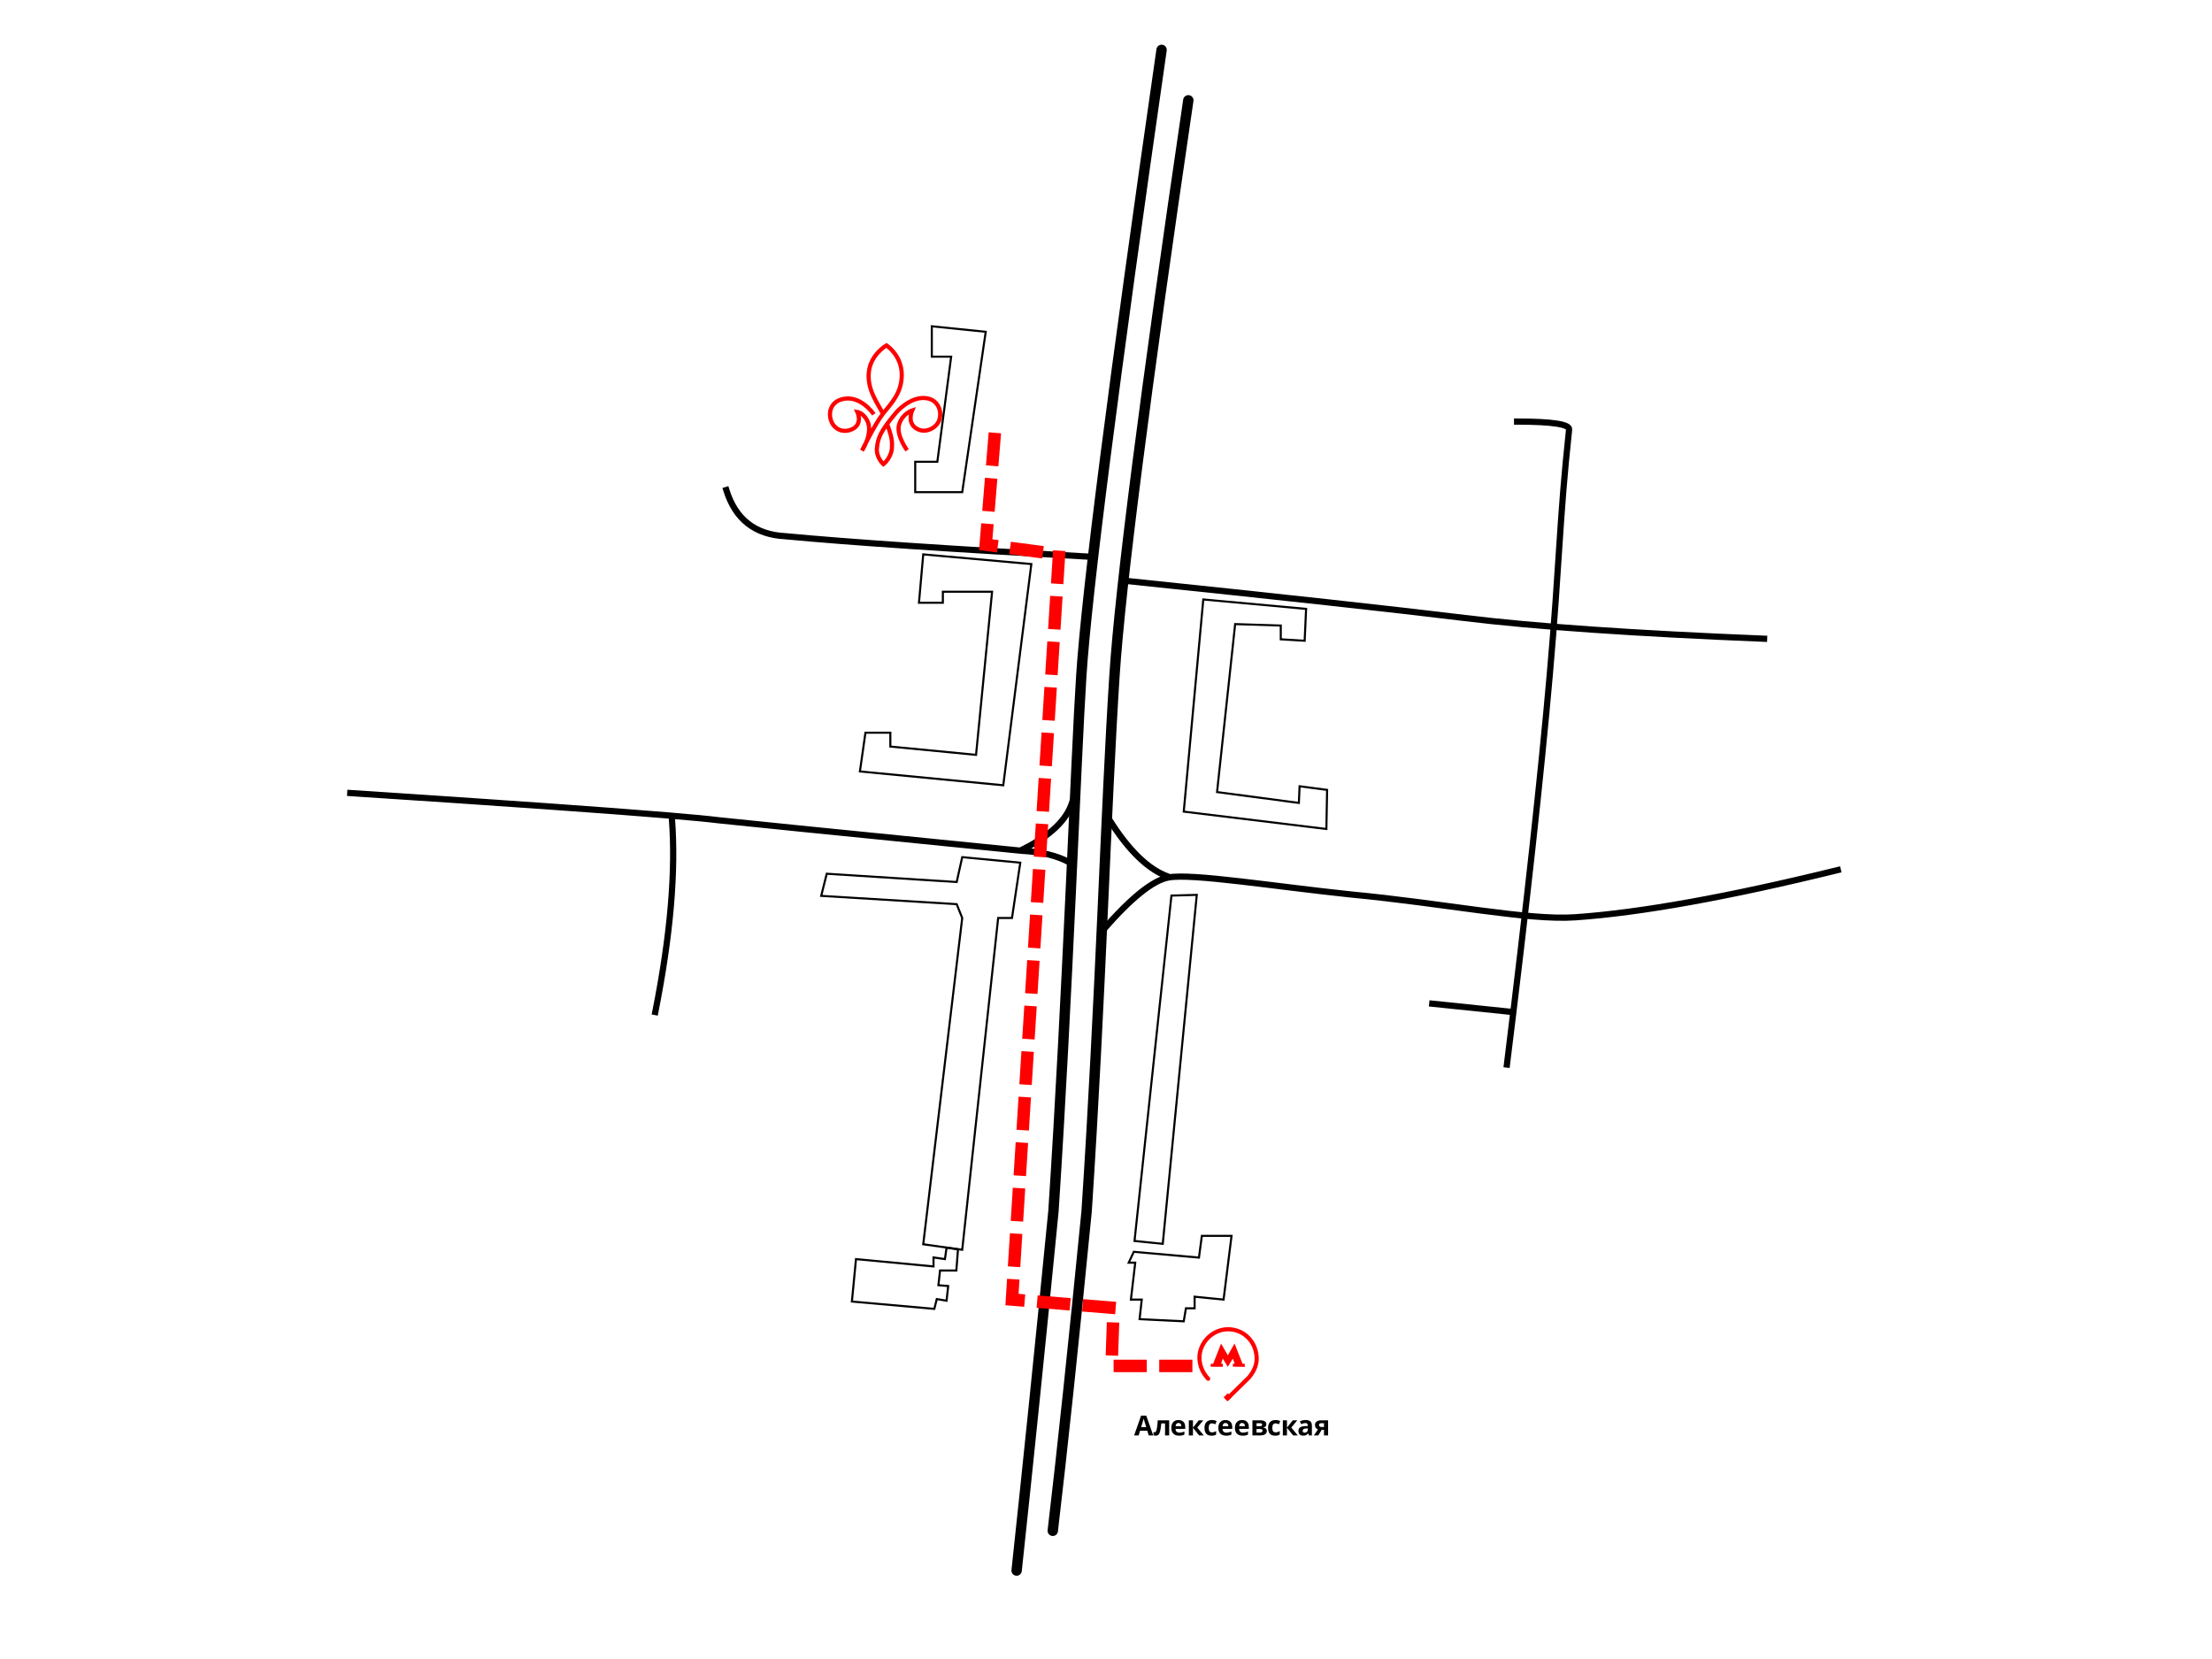
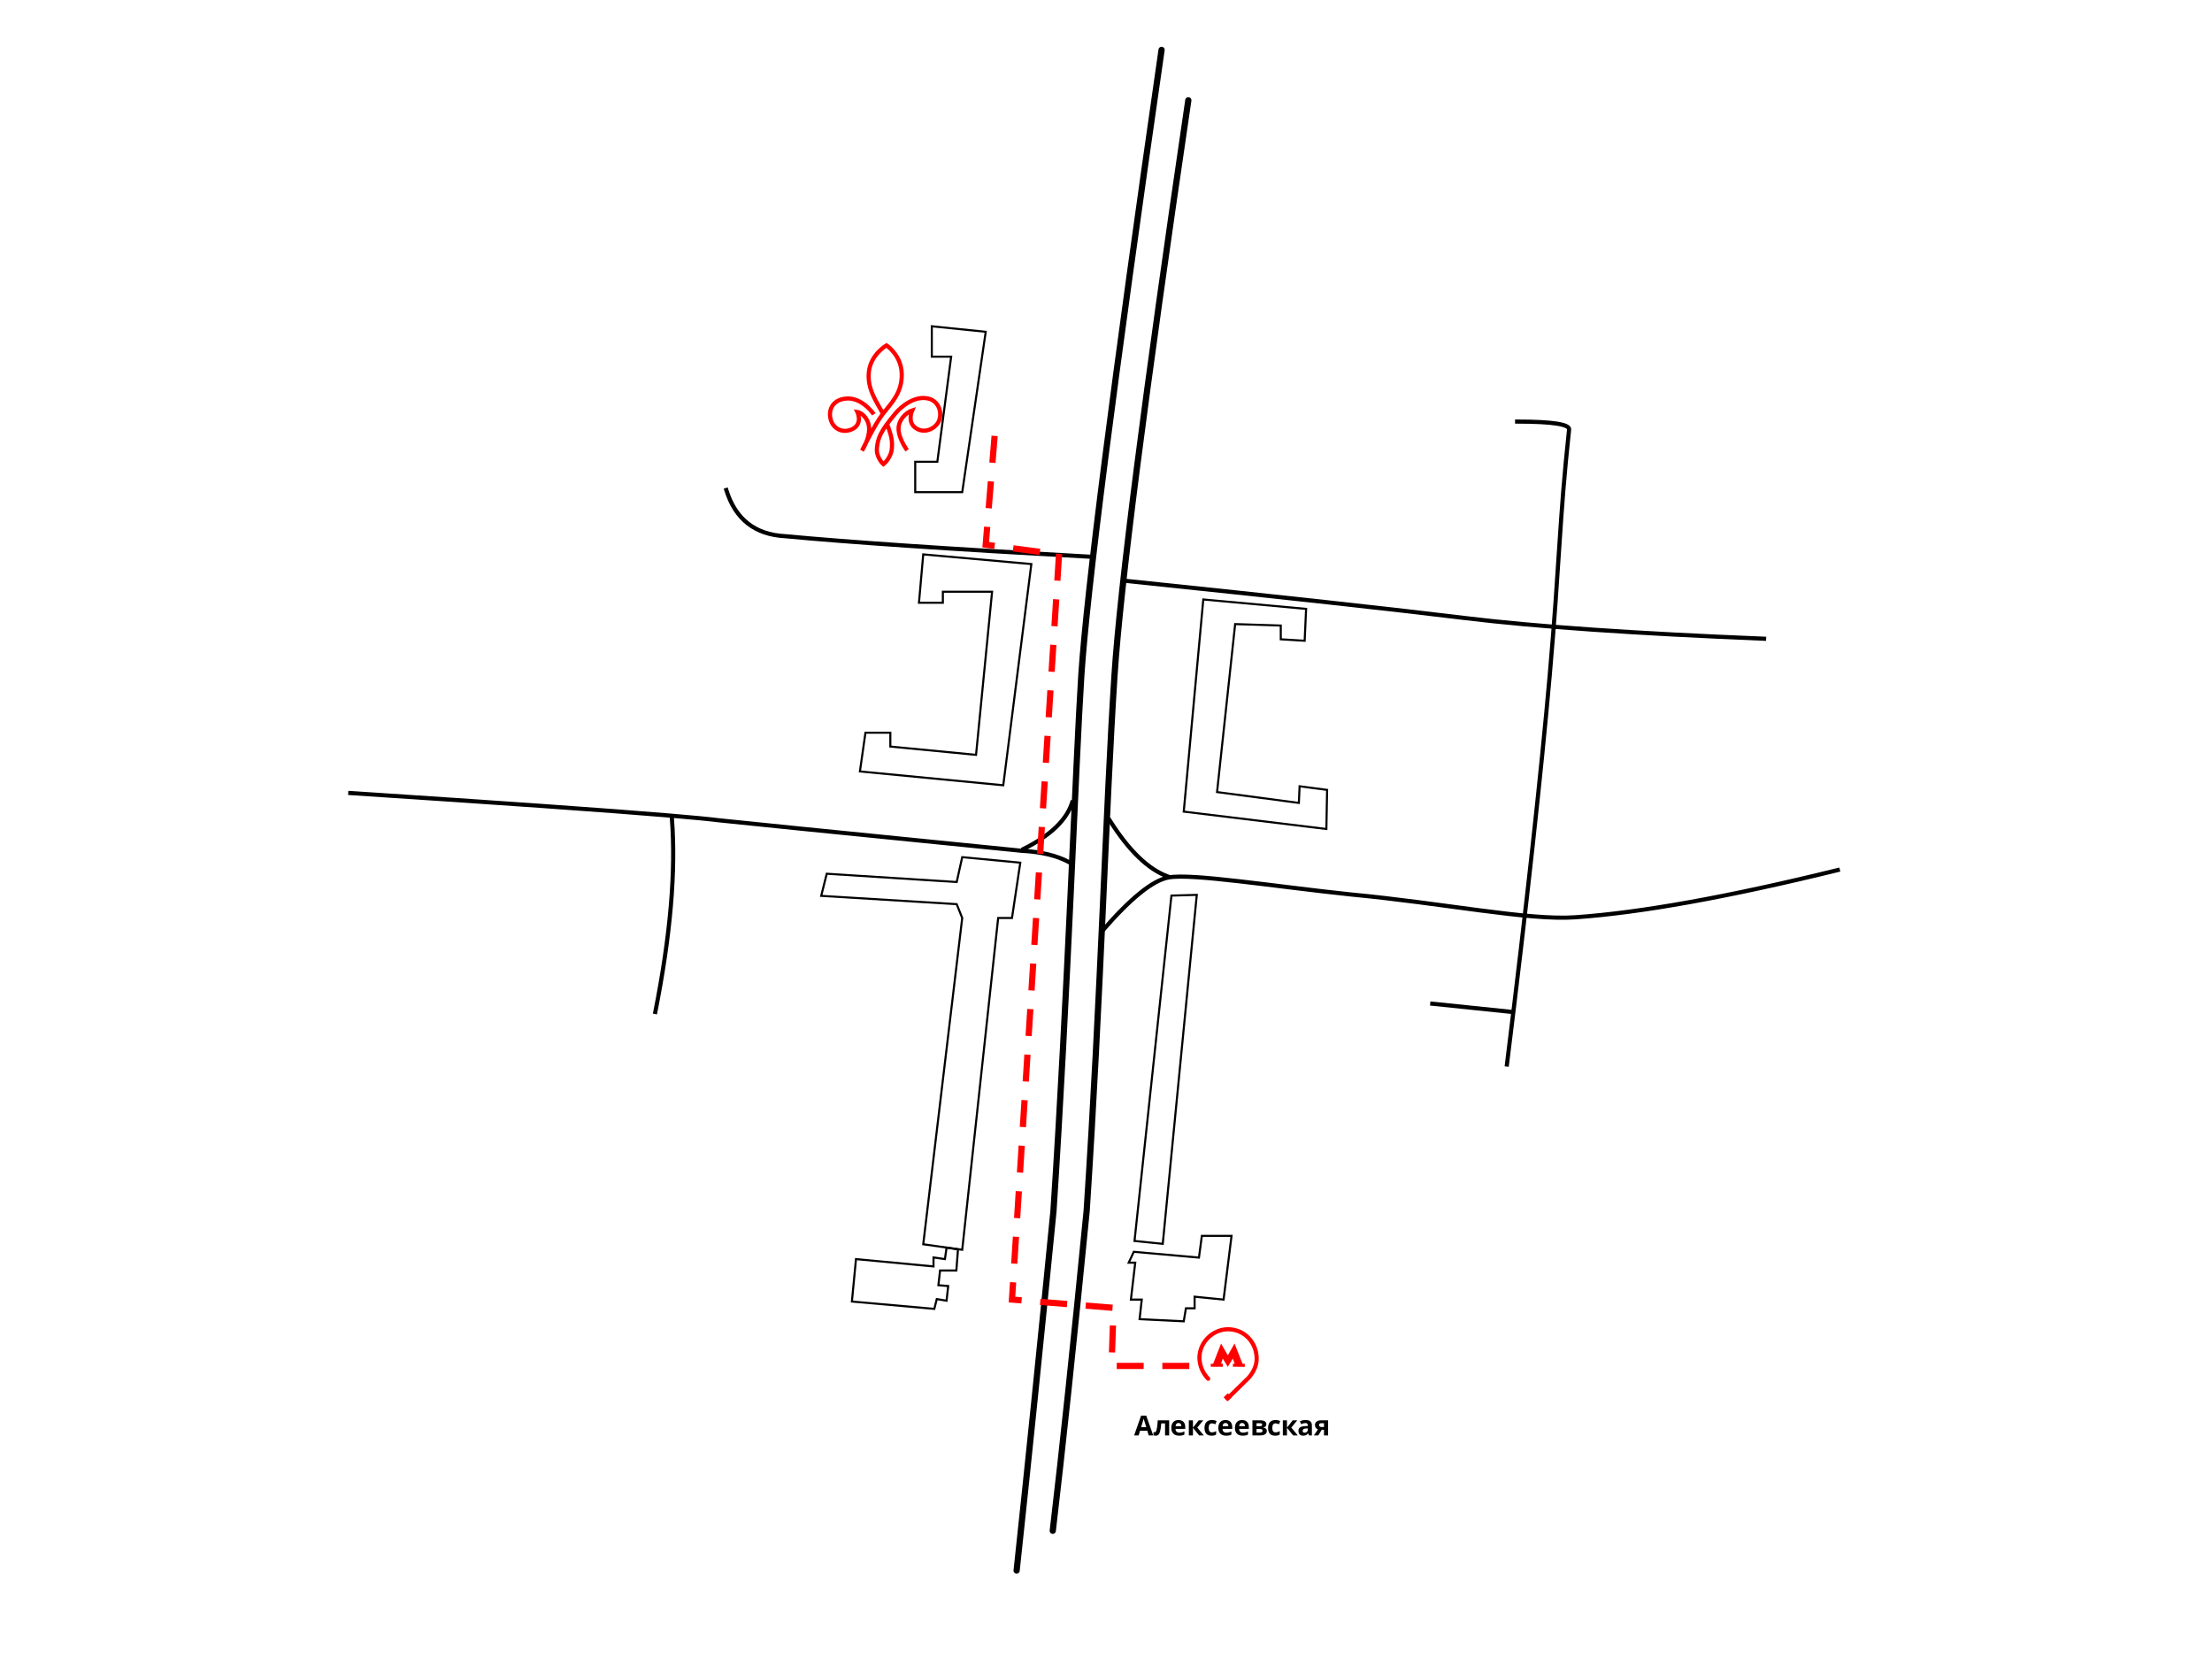
<svg xmlns="http://www.w3.org/2000/svg" style="isolation:isolate" viewBox="0 0 800 600" width="800pt" height="600pt">
  <defs>
-     <clipPath id="_clipPath_Bc7pijEAVjp0O7R2rMmQhF1MnQQdDcq5">
+     <clipPath id="_clipPath_yCnNbK7I1Tng7zARTP1INVc033deQrai">
      <rect width="800" height="600" />
    </clipPath>
  </defs>
-   <g clip-path="url(#_clipPath_Bc7pijEAVjp0O7R2rMmQhF1MnQQdDcq5)">
+   <g clip-path="url(#_clipPath_yCnNbK7I1Tng7zARTP1INVc033deQrai)">
    <path d=" M 463.207 231.21 L 471.847 231.734 L 472.371 220.213 L 435.189 216.809 L 428.119 293.53 L 479.703 299.814 L 479.965 285.675 L 470.015 284.365 L 469.753 290.388 L 440.164 286.46 L 446.71 225.712 L 463.207 226.235 L 463.207 231.21 Z " fill="none" vector-effect="non-scaling-stroke" stroke-width="1" stroke="rgb(0,0,0)" stroke-linejoin="miter" stroke-linecap="square" stroke-miterlimit="3" />
    <g>
      <path d=" M 328.074 162.85 C 328.074 162.85 323.913 157.26 325.226 153.321 C 326.503 149.489 329.892 148.438 329.892 148.438 C 329.892 148.438 328.087 152.443 330.958 154.647 C 334.405 157.293 338.766 154.709 339.666 152.008 C 340.86 148.427 338.997 145.093 336.085 144.241 C 330.922 142.728 325.833 147.198 324.08 149.236 C 318.231 156.159 317.515 158.549 317.157 162.01 C 316.799 165.472 319.494 167.883 319.494 167.883 C 319.494 167.883 322.594 165.501 322.594 161.443 C 322.783 158.522 321.762 156.07 320.902 153.47 M 319.258 149.501 C 317.229 145.562 313.528 140.787 314.244 134.461 C 314.961 128.135 320.595 124.912 320.595 124.912 C 320.595 124.912 326.014 128.397 326.133 135.321 C 326.252 142.244 322.122 146.039 319.258 149.74 C 316.393 153.44 311.76 162.964 311.76 162.964 C 311.76 162.964 316.061 156.443 313.528 151.888 C 312.064 149.255 310.067 148.984 310.067 148.984 C 310.067 148.984 312.523 154.036 307.171 155.609 C 304.518 156.389 301.759 155.159 300.671 152.413 C 299.407 149.221 300.523 145.601 304.218 144.477 C 311.081 142.387 316.038 149.851 316.038 149.851" fill="none" vector-effect="non-scaling-stroke" stroke-width="2" stroke="rgb(255,0,0)" stroke-linejoin="miter" stroke-linecap="butt" stroke-miterlimit="4" />
    </g>
    <path d=" M 423.668 323.904 L 432.832 323.642 L 420.526 449.852 L 410.314 448.805 L 423.668 323.904 Z " fill="none" vector-effect="non-scaling-stroke" stroke-width="1" stroke="rgb(0,0,0)" stroke-linejoin="miter" stroke-linecap="square" stroke-miterlimit="3" />
    <path d=" M 410.052 452.733 L 433.618 454.827 L 434.665 446.972 L 445.401 446.972 L 442.521 470.015 L 432.047 468.967 L 432.047 473.157 L 428.905 473.157 L 428.119 477.87 L 412.146 477.084 L 412.932 470.015 L 409.004 470.015 L 410.575 456.66 L 408.219 456.66 L 410.052 452.733 Z " fill="none" vector-effect="non-scaling-stroke" stroke-width="1" stroke="rgb(0,0,0)" stroke-linejoin="miter" stroke-linecap="square" stroke-miterlimit="3" />
-     <path d=" M 393.884 201.325 Q 318.833 197.216 284.046 193.929 Q 267.611 193.107 262.681 177.221" fill="none" vector-effect="non-scaling-stroke" stroke-width="3" stroke="rgb(0,0,0)" stroke-linejoin="miter" stroke-linecap="square" stroke-miterlimit="3" />
-     <path d=" M 243 296 Q 245.217 324.552 237 366 M 386.5 311.75 Q 380 308.25 369.505 307.697 Q 263.552 297.111 260 296.667 C 256.448 296.223 250.505 295.652 242.171 294.955 Q 209.27 292.201 126.686 286.816 M 387.75 290.25 Q 384.75 299.75 370.25 307" fill-rule="evenodd" fill="none" vector-effect="non-scaling-stroke" stroke-width="3" stroke="rgb(0,0,0)" stroke-linejoin="miter" stroke-linecap="square" stroke-miterlimit="3" />
+     <path d=" M 393.884 201.325 Q 318.833 197.216 284.046 193.929 Q 267.611 193.107 262.681 177.221" fill="none" vector-effect="non-scaling-stroke" stroke-width="2" stroke="rgb(0,0,0)" stroke-linejoin="miter" stroke-linecap="square" stroke-miterlimit="3" />
+     <path d=" M 243 296 Q 245.217 324.552 237 366 M 386.5 311.75 Q 380 308.25 369.505 307.697 Q 263.552 297.111 260 296.667 C 256.448 296.223 250.505 295.652 242.171 294.955 Q 209.27 292.201 126.686 286.816 M 387.75 290.25 Q 384.75 299.75 370.25 307" fill-rule="evenodd" fill="none" vector-effect="non-scaling-stroke" stroke-width="2" stroke="rgb(0,0,0)" stroke-linejoin="miter" stroke-linecap="square" stroke-miterlimit="3" />
    <path d=" M 313 265 L 322 265 L 322 270 L 353 273 L 358.8 214 L 341 214 L 341 218 L 332.356 218 L 333.902 200.5 L 373 204 L 362.846 284 L 311 279 L 313 265 Z " fill="none" vector-effect="non-scaling-stroke" stroke-width="1" stroke="rgb(0,0,0)" stroke-linejoin="miter" stroke-linecap="square" stroke-miterlimit="3" />
-     <path d=" M 417.075 519.138 L 415.445 519.138 L 414.927 517.439 L 412.324 517.439 L 411.807 519.138 L 410.176 519.138 L 412.695 511.97 L 414.546 511.97 L 417.075 519.138 L 417.075 519.138 Z  M 412.705 516.17 L 414.566 516.17 L 414.566 516.17 Q 413.848 513.86 413.758 513.557 L 413.758 513.557 L 413.758 513.557 Q 413.667 513.255 413.628 513.079 L 413.628 513.079 L 413.628 513.079 Q 413.467 513.704 412.705 516.17 L 412.705 516.17 L 412.705 516.17 Z  M 422.845 513.679 L 422.845 519.138 L 421.356 519.138 L 421.356 514.798 L 419.984 514.798 L 419.984 514.798 Q 419.827 516.629 419.603 517.529 L 419.603 517.529 L 419.603 517.529 Q 419.378 518.43 419.005 518.833 L 419.005 518.833 L 419.005 518.833 Q 418.631 519.236 418.026 519.236 L 418.026 519.236 L 418.026 519.236 Q 417.508 519.236 417.176 519.08 L 417.176 519.08 L 417.176 517.888 L 417.176 517.888 Q 417.415 517.986 417.654 517.986 L 417.654 517.986 L 417.654 517.986 Q 417.933 517.986 418.121 517.586 L 418.121 517.586 L 418.121 517.586 Q 418.309 517.185 418.458 516.25 L 418.458 516.25 L 418.458 516.25 Q 418.607 515.315 418.714 513.679 L 418.714 513.679 L 422.845 513.679 L 422.845 513.679 Z  M 426.218 514.636 L 426.218 514.636 L 426.218 514.636 Q 425.744 514.636 425.476 514.937 L 425.476 514.937 L 425.476 514.937 Q 425.207 515.237 425.168 515.789 L 425.168 515.789 L 427.258 515.789 L 427.258 515.789 Q 427.248 515.237 426.97 514.937 L 426.97 514.937 L 426.97 514.937 Q 426.692 514.636 426.218 514.636 Z  M 426.428 519.236 L 426.428 519.236 L 426.428 519.236 Q 425.11 519.236 424.367 518.508 L 424.367 518.508 L 424.367 518.508 Q 423.625 517.781 423.625 516.448 L 423.625 516.448 L 423.625 516.448 Q 423.625 515.076 424.311 514.326 L 424.311 514.326 L 424.311 514.326 Q 424.997 513.577 426.208 513.577 L 426.208 513.577 L 426.208 513.577 Q 427.365 513.577 428.01 514.236 L 428.01 514.236 L 428.01 514.236 Q 428.654 514.895 428.654 516.057 L 428.654 516.057 L 428.654 516.78 L 425.134 516.78 L 425.134 516.78 Q 425.158 517.415 425.51 517.771 L 425.51 517.771 L 425.51 517.771 Q 425.862 518.128 426.496 518.128 L 426.496 518.128 L 426.496 518.128 Q 426.989 518.128 427.429 518.025 L 427.429 518.025 L 427.429 518.025 Q 427.868 517.923 428.347 517.698 L 428.347 517.698 L 428.347 518.85 L 428.347 518.85 Q 427.956 519.046 427.512 519.141 L 427.512 519.141 L 427.512 519.141 Q 427.068 519.236 426.428 519.236 Z  M 431.446 516.331 L 433.536 513.679 L 435.177 513.679 L 433.014 516.297 L 435.367 519.138 L 433.678 519.138 L 431.446 516.37 L 431.446 519.138 L 429.957 519.138 L 429.957 513.679 L 431.446 513.679 L 431.446 516.331 L 431.446 516.331 Z  M 438.174 519.236 L 438.174 519.236 L 438.174 519.236 Q 435.625 519.236 435.625 516.438 L 435.625 516.438 L 435.625 516.438 Q 435.625 515.047 436.319 514.312 L 436.319 514.312 L 436.319 514.312 Q 437.012 513.577 438.306 513.577 L 438.306 513.577 L 438.306 513.577 Q 439.253 513.577 440.005 513.948 L 440.005 513.948 L 439.566 515.1 L 439.566 515.1 Q 439.214 514.959 438.911 514.868 L 438.911 514.868 L 438.911 514.868 Q 438.609 514.778 438.306 514.778 L 438.306 514.778 L 438.306 514.778 Q 437.144 514.778 437.144 516.428 L 437.144 516.428 L 437.144 516.428 Q 437.144 518.03 438.306 518.03 L 438.306 518.03 L 438.306 518.03 Q 438.736 518.03 439.102 517.915 L 439.102 517.915 L 439.102 517.915 Q 439.468 517.8 439.834 517.556 L 439.834 517.556 L 439.834 518.831 L 439.834 518.831 Q 439.473 519.06 439.104 519.148 L 439.104 519.148 L 439.104 519.148 Q 438.736 519.236 438.174 519.236 Z  M 443.218 514.636 L 443.218 514.636 L 443.218 514.636 Q 442.744 514.636 442.476 514.937 L 442.476 514.937 L 442.476 514.937 Q 442.207 515.237 442.168 515.789 L 442.168 515.789 L 444.258 515.789 L 444.258 515.789 Q 444.248 515.237 443.97 514.937 L 443.97 514.937 L 443.97 514.937 Q 443.692 514.636 443.218 514.636 Z  M 443.428 519.236 L 443.428 519.236 L 443.428 519.236 Q 442.11 519.236 441.367 518.508 L 441.367 518.508 L 441.367 518.508 Q 440.625 517.781 440.625 516.448 L 440.625 516.448 L 440.625 516.448 Q 440.625 515.076 441.311 514.326 L 441.311 514.326 L 441.311 514.326 Q 441.997 513.577 443.208 513.577 L 443.208 513.577 L 443.208 513.577 Q 444.365 513.577 445.01 514.236 L 445.01 514.236 L 445.01 514.236 Q 445.654 514.895 445.654 516.057 L 445.654 516.057 L 445.654 516.78 L 442.134 516.78 L 442.134 516.78 Q 442.158 517.415 442.51 517.771 L 442.51 517.771 L 442.51 517.771 Q 442.862 518.128 443.496 518.128 L 443.496 518.128 L 443.496 518.128 Q 443.989 518.128 444.429 518.025 L 444.429 518.025 L 444.429 518.025 Q 444.868 517.923 445.347 517.698 L 445.347 517.698 L 445.347 518.85 L 445.347 518.85 Q 444.956 519.046 444.512 519.141 L 444.512 519.141 L 444.512 519.141 Q 444.068 519.236 443.428 519.236 Z  M 449.218 514.636 L 449.218 514.636 L 449.218 514.636 Q 448.744 514.636 448.476 514.937 L 448.476 514.937 L 448.476 514.937 Q 448.207 515.237 448.168 515.789 L 448.168 515.789 L 450.258 515.789 L 450.258 515.789 Q 450.248 515.237 449.97 514.937 L 449.97 514.937 L 449.97 514.937 Q 449.692 514.636 449.218 514.636 Z  M 449.428 519.236 L 449.428 519.236 L 449.428 519.236 Q 448.11 519.236 447.367 518.508 L 447.367 518.508 L 447.367 518.508 Q 446.625 517.781 446.625 516.448 L 446.625 516.448 L 446.625 516.448 Q 446.625 515.076 447.311 514.326 L 447.311 514.326 L 447.311 514.326 Q 447.997 513.577 449.208 513.577 L 449.208 513.577 L 449.208 513.577 Q 450.365 513.577 451.01 514.236 L 451.01 514.236 L 451.01 514.236 Q 451.654 514.895 451.654 516.057 L 451.654 516.057 L 451.654 516.78 L 448.134 516.78 L 448.134 516.78 Q 448.158 517.415 448.51 517.771 L 448.51 517.771 L 448.51 517.771 Q 448.862 518.128 449.496 518.128 L 449.496 518.128 L 449.496 518.128 Q 449.989 518.128 450.429 518.025 L 450.429 518.025 L 450.429 518.025 Q 450.868 517.923 451.347 517.698 L 451.347 517.698 L 451.347 518.85 L 451.347 518.85 Q 450.956 519.046 450.512 519.141 L 450.512 519.141 L 450.512 519.141 Q 450.068 519.236 449.428 519.236 Z  M 457.996 515.11 L 457.996 515.11 L 457.996 515.11 Q 457.996 515.55 457.72 515.86 L 457.72 515.86 L 457.72 515.86 Q 457.445 516.17 456.907 516.258 L 456.907 516.258 L 456.907 516.297 L 456.907 516.297 Q 457.488 516.365 457.828 516.695 L 457.828 516.695 L 457.828 516.695 Q 458.167 517.024 458.167 517.508 L 458.167 517.508 L 458.167 517.508 Q 458.167 518.303 457.542 518.721 L 457.542 518.721 L 457.542 518.721 Q 456.917 519.138 455.755 519.138 L 455.755 519.138 L 452.957 519.138 L 452.957 513.679 L 455.755 513.679 L 455.755 513.679 Q 456.878 513.679 457.437 514.043 L 457.437 514.043 L 457.437 514.043 Q 457.996 514.407 457.996 515.11 Z  M 456.624 517.429 L 456.624 517.429 L 456.624 517.429 Q 456.624 517.107 456.375 516.963 L 456.375 516.963 L 456.375 516.963 Q 456.126 516.819 455.628 516.819 L 455.628 516.819 L 454.446 516.819 L 454.446 518.108 L 455.657 518.108 L 455.657 518.108 Q 456.131 518.108 456.378 517.93 L 456.378 517.93 L 456.378 517.93 Q 456.624 517.752 456.624 517.429 Z  M 456.487 515.227 L 456.487 515.227 L 456.487 515.227 Q 456.487 514.729 455.696 514.729 L 455.696 514.729 L 454.446 514.729 L 454.446 515.808 L 455.526 515.808 L 455.526 515.808 Q 455.999 515.808 456.243 515.672 L 456.243 515.672 L 456.243 515.672 Q 456.487 515.535 456.487 515.227 Z  M 461.174 519.236 L 461.174 519.236 L 461.174 519.236 Q 458.625 519.236 458.625 516.438 L 458.625 516.438 L 458.625 516.438 Q 458.625 515.047 459.319 514.312 L 459.319 514.312 L 459.319 514.312 Q 460.012 513.577 461.306 513.577 L 461.306 513.577 L 461.306 513.577 Q 462.253 513.577 463.005 513.948 L 463.005 513.948 L 462.566 515.1 L 462.566 515.1 Q 462.214 514.959 461.911 514.868 L 461.911 514.868 L 461.911 514.868 Q 461.609 514.778 461.306 514.778 L 461.306 514.778 L 461.306 514.778 Q 460.144 514.778 460.144 516.428 L 460.144 516.428 L 460.144 516.428 Q 460.144 518.03 461.306 518.03 L 461.306 518.03 L 461.306 518.03 Q 461.736 518.03 462.102 517.915 L 462.102 517.915 L 462.102 517.915 Q 462.468 517.8 462.834 517.556 L 462.834 517.556 L 462.834 518.831 L 462.834 518.831 Q 462.473 519.06 462.104 519.148 L 462.104 519.148 L 462.104 519.148 Q 461.736 519.236 461.174 519.236 Z  M 465.446 516.331 L 467.536 513.679 L 469.177 513.679 L 467.014 516.297 L 469.367 519.138 L 467.678 519.138 L 465.446 516.37 L 465.446 519.138 L 463.957 519.138 L 463.957 513.679 L 465.446 513.679 L 465.446 516.331 L 465.446 516.331 Z  M 474.464 519.138 L 473.424 519.138 L 473.136 518.396 L 473.097 518.396 L 473.097 518.396 Q 472.721 518.87 472.323 519.053 L 472.323 519.053 L 472.323 519.053 Q 471.925 519.236 471.285 519.236 L 471.285 519.236 L 471.285 519.236 Q 470.499 519.236 470.048 518.787 L 470.048 518.787 L 470.048 518.787 Q 469.596 518.338 469.596 517.508 L 469.596 517.508 L 469.596 517.508 Q 469.596 516.638 470.204 516.226 L 470.204 516.226 L 470.204 516.226 Q 470.812 515.813 472.037 515.769 L 472.037 515.769 L 472.985 515.74 L 472.985 515.501 L 472.985 515.501 Q 472.985 514.671 472.135 514.671 L 472.135 514.671 L 472.135 514.671 Q 471.481 514.671 470.597 515.066 L 470.597 515.066 L 470.104 514.06 L 470.104 514.06 Q 471.046 513.567 472.194 513.567 L 472.194 513.567 L 472.194 513.567 Q 473.292 513.567 473.878 514.046 L 473.878 514.046 L 473.878 514.046 Q 474.464 514.524 474.464 515.501 L 474.464 515.501 L 474.464 519.138 L 474.464 519.138 Z  M 472.985 517.058 L 472.985 516.609 L 472.408 516.629 L 472.408 516.629 Q 471.759 516.648 471.442 516.863 L 471.442 516.863 L 471.442 516.863 Q 471.124 517.078 471.124 517.517 L 471.124 517.517 L 471.124 517.517 Q 471.124 518.147 471.847 518.147 L 471.847 518.147 L 471.847 518.147 Q 472.364 518.147 472.675 517.849 L 472.675 517.849 L 472.675 517.849 Q 472.985 517.551 472.985 517.058 L 472.985 517.058 L 472.985 517.058 Z  M 478.018 517.107 L 476.787 519.138 L 475.176 519.138 L 476.646 516.98 L 476.646 516.98 Q 476.118 516.76 475.847 516.345 L 475.847 516.345 L 475.847 516.345 Q 475.576 515.93 475.576 515.369 L 475.576 515.369 L 475.576 515.369 Q 475.576 514.578 476.17 514.129 L 476.17 514.129 L 476.17 514.129 Q 476.763 513.679 477.788 513.679 L 477.788 513.679 L 480.327 513.679 L 480.327 519.138 L 478.838 519.138 L 478.838 517.107 L 478.018 517.107 L 478.018 517.107 Z  M 477.036 515.379 L 477.036 515.379 L 477.036 515.379 Q 477.036 515.72 477.305 515.913 L 477.305 515.913 L 477.305 515.913 Q 477.573 516.106 478.008 516.106 L 478.008 516.106 L 478.838 516.106 L 478.838 514.729 L 477.818 514.729 L 477.818 514.729 Q 477.451 514.729 477.244 514.907 L 477.244 514.907 L 477.244 514.907 Q 477.036 515.086 477.036 515.379 Z " fill="rgb(0,0,0)" />
+     <path d=" M 417.075 519.138 L 415.445 519.138 L 414.927 517.439 L 412.324 517.439 L 411.807 519.138 L 410.176 519.138 L 412.695 511.97 L 414.546 511.97 L 417.075 519.138 Z  M 412.705 516.17 L 414.566 516.17 L 414.566 516.17 Q 413.848 513.86 413.758 513.557 L 413.758 513.557 L 413.758 513.557 Q 413.667 513.255 413.628 513.079 L 413.628 513.079 L 413.628 513.079 Q 413.467 513.704 412.705 516.17 L 412.705 516.17 Z  M 422.845 513.679 L 422.845 519.138 L 421.356 519.138 L 421.356 514.798 L 419.984 514.798 L 419.984 514.798 Q 419.827 516.629 419.603 517.529 L 419.603 517.529 L 419.603 517.529 Q 419.378 518.43 419.005 518.833 L 419.005 518.833 L 419.005 518.833 Q 418.631 519.236 418.026 519.236 L 418.026 519.236 L 418.026 519.236 Q 417.508 519.236 417.176 519.08 L 417.176 519.08 L 417.176 517.888 L 417.176 517.888 Q 417.415 517.986 417.654 517.986 L 417.654 517.986 L 417.654 517.986 Q 417.933 517.986 418.121 517.586 L 418.121 517.586 L 418.121 517.586 Q 418.309 517.185 418.458 516.25 L 418.458 516.25 L 418.458 516.25 Q 418.607 515.315 418.714 513.679 L 418.714 513.679 L 422.845 513.679 Z  M 426.218 514.636 L 426.218 514.636 L 426.218 514.636 Q 425.744 514.636 425.476 514.937 L 425.476 514.937 L 425.476 514.937 Q 425.207 515.237 425.168 515.789 L 425.168 515.789 L 427.258 515.789 L 427.258 515.789 Q 427.248 515.237 426.97 514.937 L 426.97 514.937 L 426.97 514.937 Q 426.692 514.636 426.218 514.636 Z  M 426.428 519.236 L 426.428 519.236 L 426.428 519.236 Q 425.11 519.236 424.367 518.508 L 424.367 518.508 L 424.367 518.508 Q 423.625 517.781 423.625 516.448 L 423.625 516.448 L 423.625 516.448 Q 423.625 515.076 424.311 514.326 L 424.311 514.326 L 424.311 514.326 Q 424.997 513.577 426.208 513.577 L 426.208 513.577 L 426.208 513.577 Q 427.365 513.577 428.01 514.236 L 428.01 514.236 L 428.01 514.236 Q 428.654 514.895 428.654 516.057 L 428.654 516.057 L 428.654 516.78 L 425.134 516.78 L 425.134 516.78 Q 425.158 517.415 425.51 517.771 L 425.51 517.771 L 425.51 517.771 Q 425.862 518.128 426.496 518.128 L 426.496 518.128 L 426.496 518.128 Q 426.989 518.128 427.429 518.025 L 427.429 518.025 L 427.429 518.025 Q 427.868 517.923 428.347 517.698 L 428.347 517.698 L 428.347 518.85 L 428.347 518.85 Q 427.956 519.046 427.512 519.141 L 427.512 519.141 L 427.512 519.141 Q 427.068 519.236 426.428 519.236 Z  M 431.446 516.331 L 433.536 513.679 L 435.177 513.679 L 433.014 516.297 L 435.367 519.138 L 433.678 519.138 L 431.446 516.37 L 431.446 519.138 L 429.957 519.138 L 429.957 513.679 L 431.446 513.679 L 431.446 516.331 Z  M 438.174 519.236 L 438.174 519.236 L 438.174 519.236 Q 435.625 519.236 435.625 516.438 L 435.625 516.438 L 435.625 516.438 Q 435.625 515.047 436.319 514.312 L 436.319 514.312 L 436.319 514.312 Q 437.012 513.577 438.306 513.577 L 438.306 513.577 L 438.306 513.577 Q 439.253 513.577 440.005 513.948 L 440.005 513.948 L 439.566 515.1 L 439.566 515.1 Q 439.214 514.959 438.911 514.868 L 438.911 514.868 L 438.911 514.868 Q 438.609 514.778 438.306 514.778 L 438.306 514.778 L 438.306 514.778 Q 437.144 514.778 437.144 516.428 L 437.144 516.428 L 437.144 516.428 Q 437.144 518.03 438.306 518.03 L 438.306 518.03 L 438.306 518.03 Q 438.736 518.03 439.102 517.915 L 439.102 517.915 L 439.102 517.915 Q 439.468 517.8 439.834 517.556 L 439.834 517.556 L 439.834 518.831 L 439.834 518.831 Q 439.473 519.06 439.104 519.148 L 439.104 519.148 L 439.104 519.148 Q 438.736 519.236 438.174 519.236 Z  M 443.218 514.636 L 443.218 514.636 L 443.218 514.636 Q 442.744 514.636 442.476 514.937 L 442.476 514.937 L 442.476 514.937 Q 442.207 515.237 442.168 515.789 L 442.168 515.789 L 444.258 515.789 L 444.258 515.789 Q 444.248 515.237 443.97 514.937 L 443.97 514.937 L 443.97 514.937 Q 443.692 514.636 443.218 514.636 Z  M 443.428 519.236 L 443.428 519.236 L 443.428 519.236 Q 442.11 519.236 441.367 518.508 L 441.367 518.508 L 441.367 518.508 Q 440.625 517.781 440.625 516.448 L 440.625 516.448 L 440.625 516.448 Q 440.625 515.076 441.311 514.326 L 441.311 514.326 L 441.311 514.326 Q 441.997 513.577 443.208 513.577 L 443.208 513.577 L 443.208 513.577 Q 444.365 513.577 445.01 514.236 L 445.01 514.236 L 445.01 514.236 Q 445.654 514.895 445.654 516.057 L 445.654 516.057 L 445.654 516.78 L 442.134 516.78 L 442.134 516.78 Q 442.158 517.415 442.51 517.771 L 442.51 517.771 L 442.51 517.771 Q 442.862 518.128 443.496 518.128 L 443.496 518.128 L 443.496 518.128 Q 443.989 518.128 444.429 518.025 L 444.429 518.025 L 444.429 518.025 Q 444.868 517.923 445.347 517.698 L 445.347 517.698 L 445.347 518.85 L 445.347 518.85 Q 444.956 519.046 444.512 519.141 L 444.512 519.141 L 444.512 519.141 Q 444.068 519.236 443.428 519.236 Z  M 449.218 514.636 L 449.218 514.636 L 449.218 514.636 Q 448.744 514.636 448.476 514.937 L 448.476 514.937 L 448.476 514.937 Q 448.207 515.237 448.168 515.789 L 448.168 515.789 L 450.258 515.789 L 450.258 515.789 Q 450.248 515.237 449.97 514.937 L 449.97 514.937 L 449.97 514.937 Q 449.692 514.636 449.218 514.636 Z  M 449.428 519.236 L 449.428 519.236 L 449.428 519.236 Q 448.11 519.236 447.367 518.508 L 447.367 518.508 L 447.367 518.508 Q 446.625 517.781 446.625 516.448 L 446.625 516.448 L 446.625 516.448 Q 446.625 515.076 447.311 514.326 L 447.311 514.326 L 447.311 514.326 Q 447.997 513.577 449.208 513.577 L 449.208 513.577 L 449.208 513.577 Q 450.365 513.577 451.01 514.236 L 451.01 514.236 L 451.01 514.236 Q 451.654 514.895 451.654 516.057 L 451.654 516.057 L 451.654 516.78 L 448.134 516.78 L 448.134 516.78 Q 448.158 517.415 448.51 517.771 L 448.51 517.771 L 448.51 517.771 Q 448.862 518.128 449.496 518.128 L 449.496 518.128 L 449.496 518.128 Q 449.989 518.128 450.429 518.025 L 450.429 518.025 L 450.429 518.025 Q 450.868 517.923 451.347 517.698 L 451.347 517.698 L 451.347 518.85 L 451.347 518.85 Q 450.956 519.046 450.512 519.141 L 450.512 519.141 L 450.512 519.141 Q 450.068 519.236 449.428 519.236 Z  M 457.996 515.11 L 457.996 515.11 L 457.996 515.11 Q 457.996 515.549 457.72 515.86 L 457.72 515.86 L 457.72 515.86 Q 457.445 516.17 456.907 516.258 L 456.907 516.258 L 456.907 516.297 L 456.907 516.297 Q 457.488 516.365 457.828 516.695 L 457.828 516.695 L 457.828 516.695 Q 458.167 517.024 458.167 517.508 L 458.167 517.508 L 458.167 517.508 Q 458.167 518.303 457.542 518.721 L 457.542 518.721 L 457.542 518.721 Q 456.917 519.138 455.755 519.138 L 455.755 519.138 L 452.957 519.138 L 452.957 513.679 L 455.755 513.679 L 455.755 513.679 Q 456.878 513.679 457.437 514.043 L 457.437 514.043 L 457.437 514.043 Q 457.996 514.407 457.996 515.11 Z  M 456.624 517.429 L 456.624 517.429 L 456.624 517.429 Q 456.624 517.107 456.375 516.963 L 456.375 516.963 L 456.375 516.963 Q 456.126 516.819 455.628 516.819 L 455.628 516.819 L 454.446 516.819 L 454.446 518.108 L 455.657 518.108 L 455.657 518.108 Q 456.131 518.108 456.378 517.93 L 456.378 517.93 L 456.378 517.93 Q 456.624 517.752 456.624 517.429 Z  M 456.487 515.227 L 456.487 515.227 L 456.487 515.227 Q 456.487 514.729 455.696 514.729 L 455.696 514.729 L 454.446 514.729 L 454.446 515.808 L 455.526 515.808 L 455.526 515.808 Q 455.999 515.808 456.243 515.672 L 456.243 515.672 L 456.243 515.672 Q 456.487 515.535 456.487 515.227 Z  M 461.174 519.236 L 461.174 519.236 L 461.174 519.236 Q 458.625 519.236 458.625 516.438 L 458.625 516.438 L 458.625 516.438 Q 458.625 515.047 459.319 514.312 L 459.319 514.312 L 459.319 514.312 Q 460.012 513.577 461.306 513.577 L 461.306 513.577 L 461.306 513.577 Q 462.253 513.577 463.005 513.948 L 463.005 513.948 L 462.566 515.1 L 462.566 515.1 Q 462.214 514.959 461.911 514.868 L 461.911 514.868 L 461.911 514.868 Q 461.609 514.778 461.306 514.778 L 461.306 514.778 L 461.306 514.778 Q 460.144 514.778 460.144 516.428 L 460.144 516.428 L 460.144 516.428 Q 460.144 518.03 461.306 518.03 L 461.306 518.03 L 461.306 518.03 Q 461.736 518.03 462.102 517.915 L 462.102 517.915 L 462.102 517.915 Q 462.468 517.8 462.834 517.556 L 462.834 517.556 L 462.834 518.831 L 462.834 518.831 Q 462.473 519.06 462.104 519.148 L 462.104 519.148 L 462.104 519.148 Q 461.736 519.236 461.174 519.236 Z  M 465.446 516.331 L 467.536 513.679 L 469.177 513.679 L 467.014 516.297 L 469.367 519.138 L 467.678 519.138 L 465.446 516.37 L 465.446 519.138 L 463.957 519.138 L 463.957 513.679 L 465.446 513.679 L 465.446 516.331 Z  M 474.464 519.138 L 473.424 519.138 L 473.136 518.396 L 473.097 518.396 L 473.097 518.396 Q 472.721 518.87 472.323 519.053 L 472.323 519.053 L 472.323 519.053 Q 471.925 519.236 471.285 519.236 L 471.285 519.236 L 471.285 519.236 Q 470.499 519.236 470.048 518.787 L 470.048 518.787 L 470.048 518.787 Q 469.596 518.338 469.596 517.508 L 469.596 517.508 L 469.596 517.508 Q 469.596 516.638 470.204 516.226 L 470.204 516.226 L 470.204 516.226 Q 470.812 515.813 472.037 515.769 L 472.037 515.769 L 472.985 515.74 L 472.985 515.501 L 472.985 515.501 Q 472.985 514.671 472.135 514.671 L 472.135 514.671 L 472.135 514.671 Q 471.481 514.671 470.597 515.066 L 470.597 515.066 L 470.104 514.06 L 470.104 514.06 Q 471.046 513.567 472.194 513.567 L 472.194 513.567 L 472.194 513.567 Q 473.292 513.567 473.878 514.046 L 473.878 514.046 L 473.878 514.046 Q 474.464 514.524 474.464 515.501 L 474.464 515.501 L 474.464 519.138 Z  M 472.985 517.058 L 472.985 516.609 L 472.408 516.629 L 472.408 516.629 Q 471.759 516.648 471.442 516.863 L 471.442 516.863 L 471.442 516.863 Q 471.124 517.078 471.124 517.517 L 471.124 517.517 L 471.124 517.517 Q 471.124 518.147 471.847 518.147 L 471.847 518.147 L 471.847 518.147 Q 472.364 518.147 472.674 517.849 L 472.674 517.849 L 472.674 517.849 Q 472.985 517.551 472.985 517.058 L 472.985 517.058 Z  M 478.018 517.107 L 476.787 519.138 L 475.176 519.138 L 476.646 516.98 L 476.646 516.98 Q 476.118 516.76 475.847 516.345 L 475.847 516.345 L 475.847 516.345 Q 475.576 515.93 475.576 515.369 L 475.576 515.369 L 475.576 515.369 Q 475.576 514.578 476.17 514.129 L 476.17 514.129 L 476.17 514.129 Q 476.763 513.679 477.788 513.679 L 477.788 513.679 L 480.327 513.679 L 480.327 519.138 L 478.838 519.138 L 478.838 517.107 L 478.018 517.107 Z  M 477.036 515.379 L 477.036 515.379 L 477.036 515.379 Q 477.036 515.72 477.305 515.913 L 477.305 515.913 L 477.305 515.913 Q 477.573 516.106 478.008 516.106 L 478.008 516.106 L 478.838 516.106 L 478.838 514.729 L 477.818 514.729 L 477.818 514.729 Q 477.451 514.729 477.244 514.907 L 477.244 514.907 L 477.244 514.907 Q 477.036 515.086 477.036 515.379 Z " fill="rgb(0,0,0)" />
    <path d=" M 346.47 451.827 L 345.879 459.5 L 339.977 459.5 L 339.387 464.812 L 342.928 465.107 L 342.338 470.42 L 338.797 469.829 L 337.911 473.371 L 308.104 470.715 L 309.58 455.369 L 337.616 458.025 L 337.616 454.778 L 341.748 455.369 L 342.338 451.237 L 346.47 451.827 Z " fill="none" vector-effect="non-scaling-stroke" stroke-width="1" stroke="rgb(0,0,0)" stroke-linejoin="miter" stroke-linecap="square" stroke-miterlimit="3" />
    <path d=" M 297 324 L 299 316 L 346 319 L 348 310 L 369 312 L 366 332 L 361 332 L 348 452 L 333.902 450 L 348 332 L 346 327 L 297 324 Z " fill="none" vector-effect="non-scaling-stroke" stroke-width="1" stroke="rgb(0,0,0)" stroke-linejoin="miter" stroke-linecap="square" stroke-miterlimit="3" />
    <path d=" M 337 129 L 344 129 L 339 167 L 331 167 L 331 178 L 348 178 L 356.5 120 L 337 118 L 337 129 Z " fill="none" vector-effect="non-scaling-stroke" stroke-width="1" stroke="rgb(0,0,0)" stroke-linejoin="miter" stroke-linecap="square" stroke-miterlimit="3" />
    <path d=" M 437.865 493.23 L 437.883 494.301 L 442.252 494.318 L 442.252 493.195 L 441.621 493.195 L 442.235 491.335 L 444.042 494.336 L 445.868 491.352 L 446.534 493.213 L 445.885 493.23 L 445.885 494.283 L 450.202 494.336 L 450.185 493.23 L 449.377 493.213 L 446.482 485.895 L 444.06 490.177 L 441.621 485.912 L 438.76 493.213 L 437.865 493.23 Z " fill="rgb(255,0,0)" />
    <path d=" M 443.942 505.785 C 444.006 505.737 443.942 505.785 443.942 505.785 L 451.7 498.172 Q 454.716 494.58 454.477 490.845 C 454.19 485.195 449.88 480.855 444.325 480.742 C 438.771 480.628 433.737 485.371 433.791 491.18 Q 433.935 495.442 436.951 498.65" fill="none" vector-effect="non-scaling-stroke" stroke-width="2" stroke="rgb(255,0,0)" stroke-linejoin="miter" stroke-linecap="round" stroke-miterlimit="3" />
    <rect x="442.964" y="504.714" width="2.005" height="2.11" transform="matrix(-0.698,-0.717,0.717,-0.698,391.245,1176.686)" fill="rgb(255,0,0)" />
-     <path d=" M 367.675 568.017 Q 373.946 509.75 381 438 C 386.115 360.115 389.094 274.659 391.073 244.283 C 393.052 213.907 402.727 138.493 420.099 18.041" fill="none" vector-effect="non-scaling-stroke" stroke-width="5" stroke="rgb(0,0,0)" stroke-linejoin="miter" stroke-linecap="round" stroke-miterlimit="3" />
-     <path d=" M 380.748 553.637 Q 385.946 509.75 393 438 C 398.115 360.115 399.944 292.324 403.073 244.283 Q 406.202 196.242 429.771 36.277" fill="none" vector-effect="non-scaling-stroke" stroke-width="5" stroke="rgb(0,0,0)" stroke-linejoin="miter" stroke-linecap="round" stroke-miterlimit="3" />
-     <path d=" M 429 494 L 402 494 L 402.73 473 L 366 470 L 383.01 200.5 L 356.5 197 L 359.634 158.647 L 354.342 157.72" fill="none" vector-effect="non-scaling-stroke" stroke-width="6" stroke-dasharray="10,12" stroke="rgb(255,0,0)" stroke-linejoin="miter" stroke-linecap="square" stroke-miterlimit="3" />
-     <path d=" M 407.306 210.09 Q 491.671 218.855 529.745 223.512 Q 567.818 228.168 638 231 M 398.667 336.667 Q 414.114 318.853 422.667 317.333 C 431.219 315.814 460.439 320.537 488.479 323.488 C 522.717 326.735 552.527 332.933 569.646 331.752 Q 605.103 329.307 664.667 314.667 M 422.365 316.995 Q 411.739 313.158 401.333 296.667 M 548.686 152.473 Q 568.014 152.473 567.477 155.425 C 563.935 188.295 564.095 202.971 560.498 244.01 C 557.352 279.901 552.196 326.907 545 385 M 547 366 L 518 363" fill-rule="evenodd" fill="none" vector-effect="non-scaling-stroke" stroke-width="3" stroke="rgb(0,0,0)" stroke-linejoin="miter" stroke-linecap="square" stroke-miterlimit="3" />
+     <path d=" M 367.675 568.017 Q 373.946 509.75 381 438 C 386.115 360.115 389.094 274.659 391.073 244.283 C 393.052 213.907 402.727 138.493 420.099 18.041" fill="none" vector-effect="non-scaling-stroke" stroke-width="3" stroke="rgb(0,0,0)" stroke-linejoin="miter" stroke-linecap="round" stroke-miterlimit="3" />
+     <path d=" M 380.748 553.637 Q 385.946 509.75 393 438 C 398.115 360.115 399.944 292.324 403.073 244.283 Q 406.202 196.242 429.771 36.277" fill="none" vector-effect="non-scaling-stroke" stroke-width="3" stroke="rgb(0,0,0)" stroke-linejoin="miter" stroke-linecap="round" stroke-miterlimit="3" />
+     <path d=" M 429 494 L 402 494 L 402.73 473 L 366 470 L 383.01 200.5 L 356.5 197 L 359.634 158.647 L 354.342 157.72" fill="none" vector-effect="non-scaling-stroke" stroke-width="3" stroke-dasharray="10,12" stroke="rgb(255,0,0)" stroke-linejoin="miter" stroke-linecap="square" stroke-miterlimit="3" />
+     <path d=" M 407.306 210.09 Q 491.671 218.855 529.745 223.512 Q 567.818 228.168 638 231 M 398.667 336.667 Q 414.114 318.853 422.667 317.333 C 431.219 315.814 460.439 320.537 488.479 323.488 C 522.717 326.735 552.527 332.933 569.646 331.752 Q 605.103 329.307 664.667 314.667 M 422.365 316.995 Q 411.739 313.158 401.333 296.667 M 548.686 152.473 Q 568.014 152.473 567.477 155.425 C 563.935 188.295 564.095 202.971 560.498 244.01 C 557.352 279.901 552.196 326.907 545 385 M 547 366 L 518 363" fill-rule="evenodd" fill="none" vector-effect="non-scaling-stroke" stroke-width="2" stroke="rgb(0,0,0)" stroke-linejoin="miter" stroke-linecap="square" stroke-miterlimit="3" />
  </g>
</svg>
